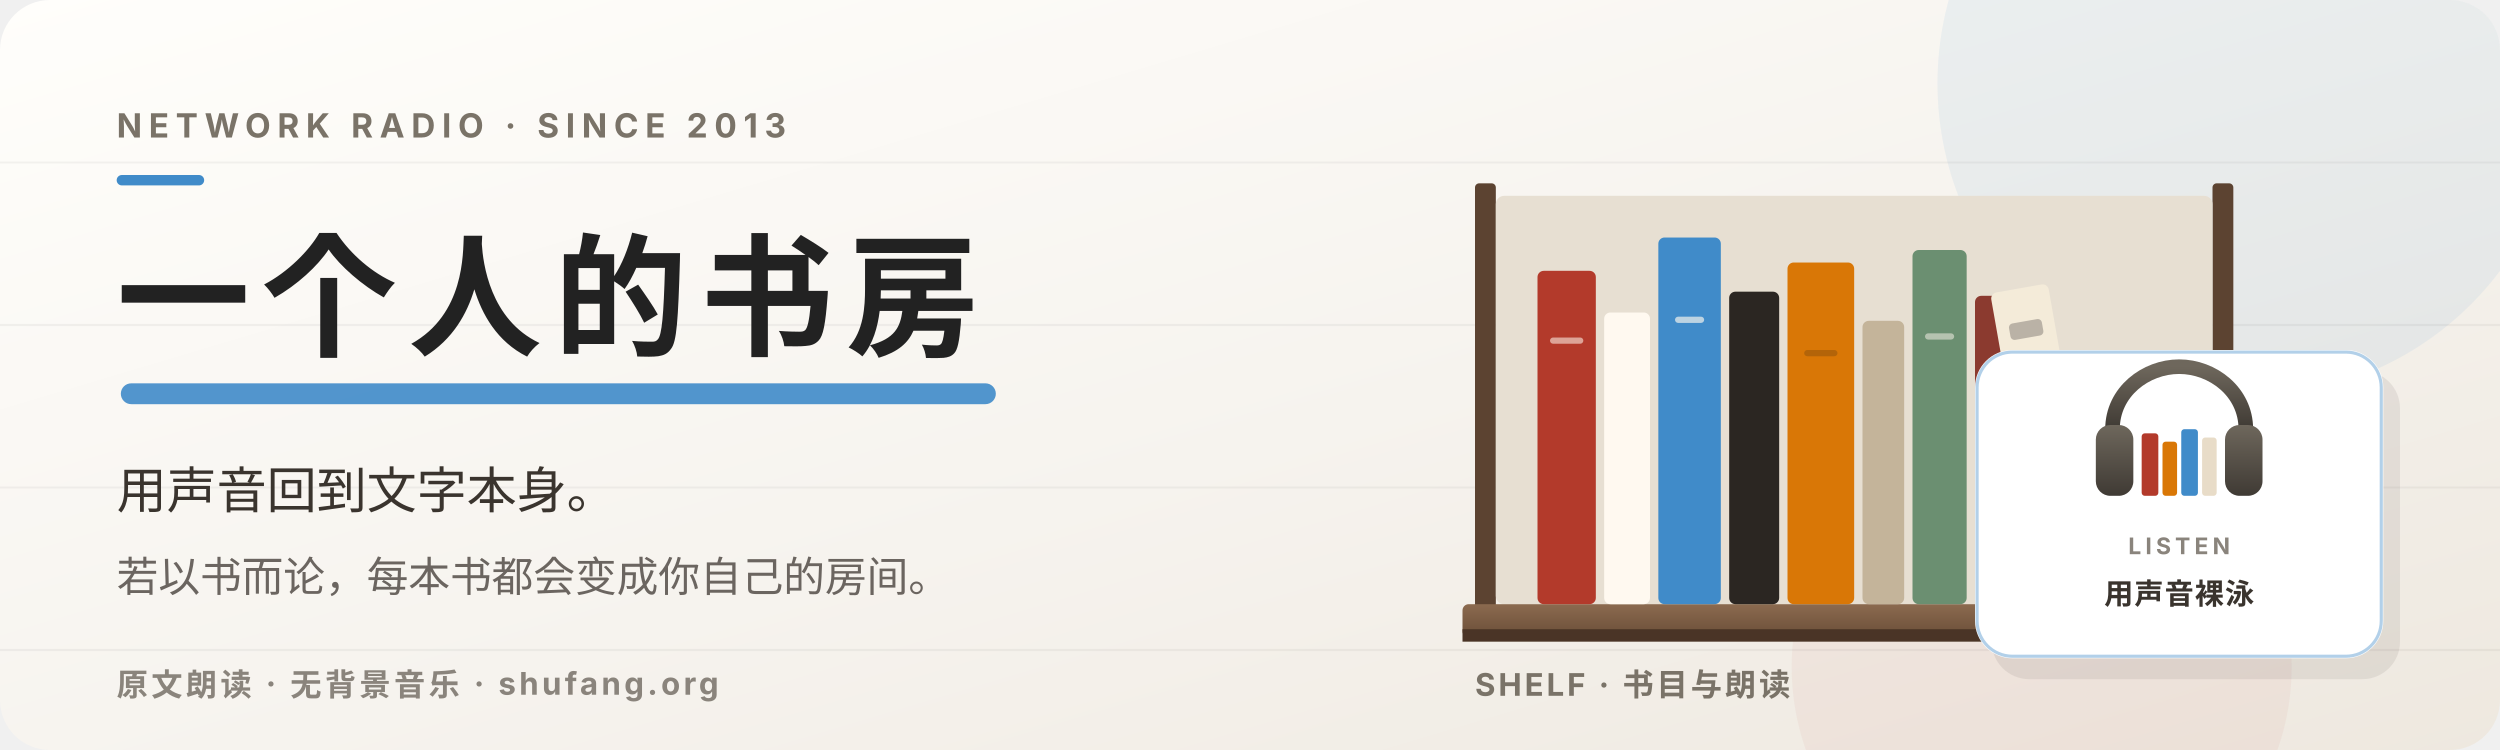
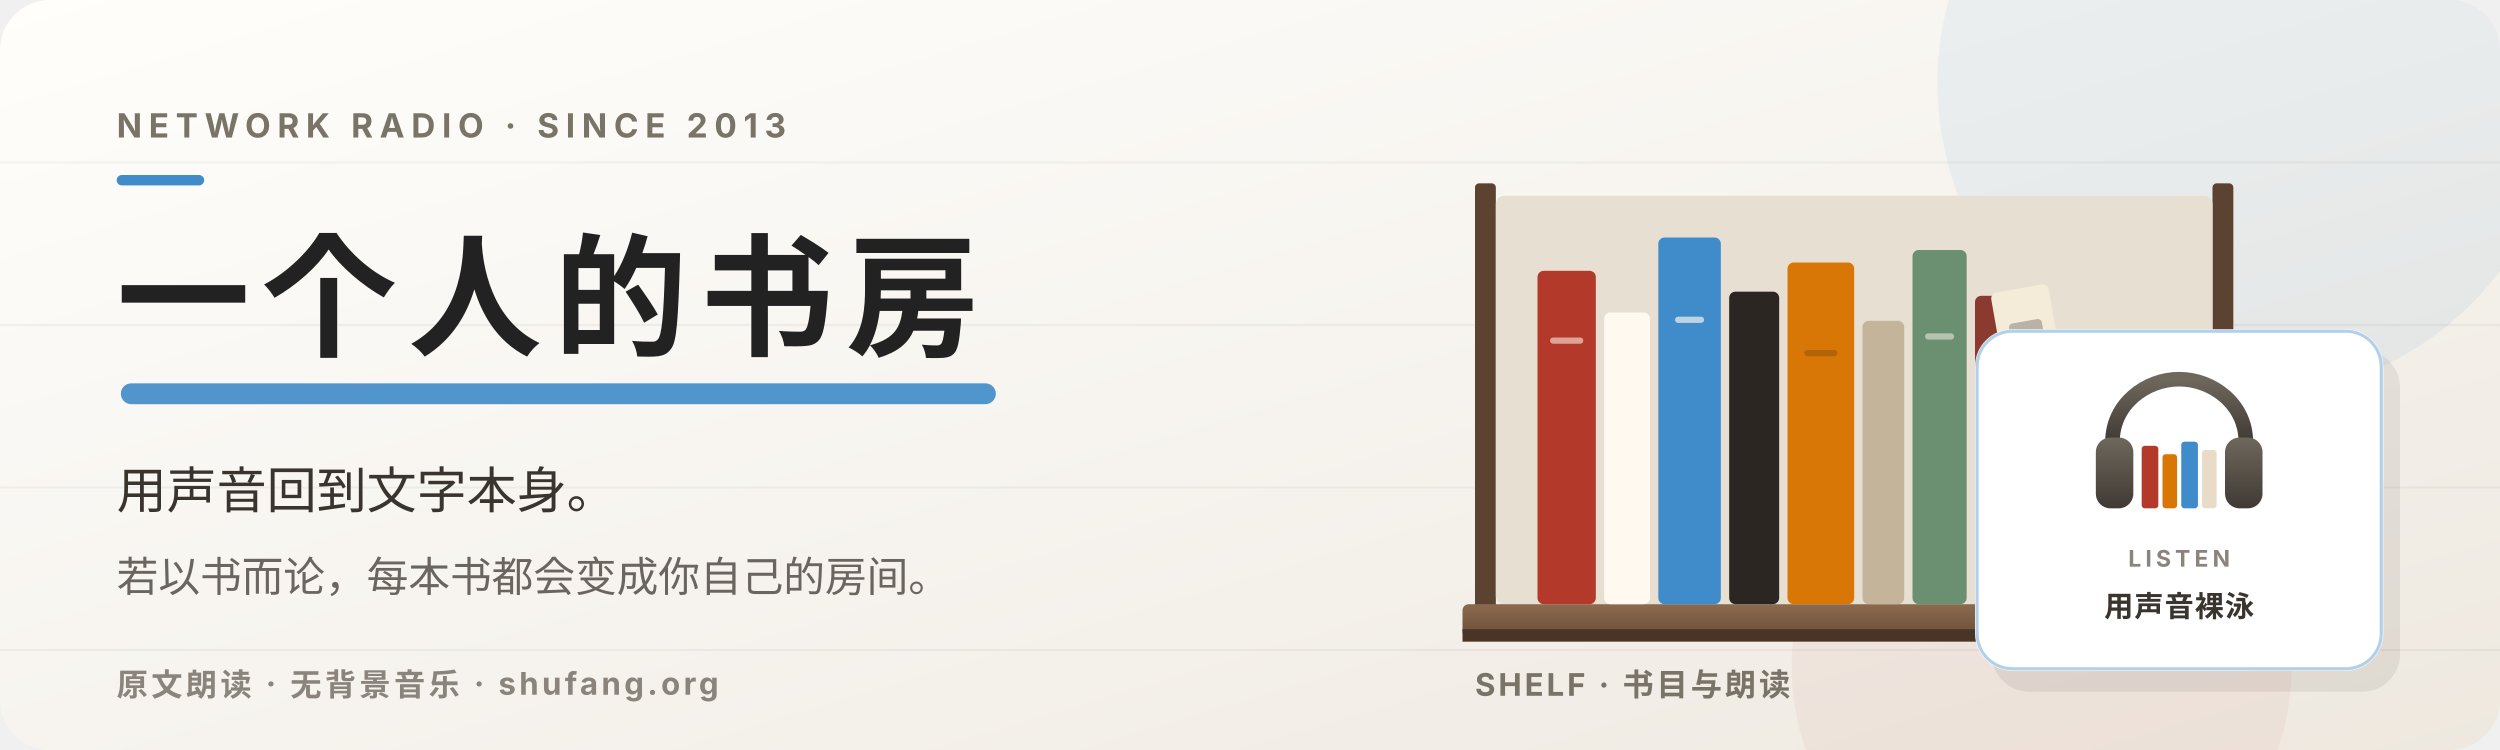
<svg xmlns="http://www.w3.org/2000/svg" width="1200" height="360" viewBox="0 0 1200 360" role="img" aria-labelledby="title desc">
  <defs>
    <linearGradient id="paper-wash" x1="0" y1="0" x2="1" y2="1">
      <stop offset="0" stop-color="#FFFEFB" />
      <stop offset="0.55" stop-color="#F6F3EE" />
      <stop offset="1" stop-color="#EEE8DF" />
    </linearGradient>
    <linearGradient id="shelf-wood" x1="0" y1="0" x2="0" y2="1">
      <stop offset="0" stop-color="#8B6A4F" />
      <stop offset="1" stop-color="#6A4E38" />
    </linearGradient>
    <linearGradient id="mark-metal" x1="0" y1="0" x2="0" y2="1">
      <stop offset="0" stop-color="#6E675C" />
      <stop offset="1" stop-color="#3F3A34" />
    </linearGradient>
    <clipPath id="frame">
      <rect width="1200" height="360" rx="24" />
    </clipPath>
  </defs>
  <g clip-path="url(#frame)">
    <rect width="1200" height="360" rx="24" fill="url(#paper-wash)" />
    <circle cx="1080" cy="40" r="150" fill="#408bc9" fill-opacity=".08" />
    <circle cx="980" cy="320" r="120" fill="#B33A2B" fill-opacity=".05" />
    <g stroke="#222222" stroke-opacity=".05" stroke-width="1">
      <path d="M0 78h1200M0 156h1200M0 234h1200M0 312h1200" />
    </g>
    <g transform="translate(56 48)" font-family="'Noto Serif SC',Georgia,'Songti SC','PingFang SC',serif">
      <text x="0" y="18" fill="#7A7368" font-size="16" font-weight="700" letter-spacing="3.2" font-family="'Noto Sans SC',-apple-system,BlinkMacSystemFont,'Segoe UI','PingFang SC',sans-serif">NETWORK RADIO · SINCE 2013</text>
      <rect x="0" y="36" width="42" height="5" rx="2.5" fill="#408bc9" />
      <text x="0" y="118" fill="#222222" font-size="64" font-weight="700" letter-spacing="6">一个人的书房</text>
      <rect id="title-underline" x="2" y="136" width="420" height="10" rx="5" fill="#408bc9" fill-opacity=".9" />
      <text x="0" y="196" fill="#3A342E" font-size="24" font-weight="500">用声音回到文字本身。</text>
      <text x="0" y="236" fill="#6B6560" font-size="20">若以书而论，每本书都会变成你自己的房间。</text>
      <text x="0" y="286" fill="#8A847C" font-size="15" font-weight="650" letter-spacing="1.6" font-family="'Noto Sans SC',-apple-system,BlinkMacSystemFont,'Segoe UI','PingFang SC',sans-serif">原文朗读 · 无背景音乐 · shufang.org</text>
    </g>
    <g id="motion-shelf-books" transform="translate(690 42)" font-family="'Noto Sans SC',-apple-system,BlinkMacSystemFont,'Segoe UI','PingFang SC',sans-serif">
      <rect x="18" y="46" width="10" height="214" rx="2" fill="#5C4331" />
      <rect x="372" y="46" width="10" height="214" rx="2" fill="#5C4331" />
      <rect x="28" y="52" width="344" height="196" rx="4" fill="#E7DFD2" />
      <rect x="12" y="248" width="376" height="16" rx="3" fill="url(#shelf-wood)" />
      <rect x="12" y="260" width="376" height="6" fill="#4A3426" />
      <rect x="48" y="88" width="28" height="160" rx="3" fill="#B33A2B" />
      <rect x="80" y="108" width="22" height="140" rx="3" fill="#FFF9F0" />
      <rect x="106" y="72" width="30" height="176" rx="3" fill="#408bc9" />
      <rect x="140" y="98" width="24" height="150" rx="3" fill="#2B2622" />
      <rect x="168" y="84" width="32" height="164" rx="3" fill="#D97706" />
      <rect x="204" y="112" width="20" height="136" rx="3" fill="#C4B49A" />
      <rect x="228" y="78" width="26" height="170" rx="3" fill="#6B8F71" />
      <rect x="258" y="100" width="22" height="148" rx="3" fill="#8B3A2F" />
      <g transform="rotate(-10 318 248)">
        <rect x="292" y="92" width="28" height="156" rx="3" fill="#F4EBD9" />
        <rect x="298" y="108" width="16" height="8" rx="2" fill="#8A847C" fill-opacity=".55" />
        <rect x="298" y="128" width="16" height="8" rx="2" fill="#8A847C" fill-opacity=".35" />
      </g>
      <rect x="54" y="120" width="16" height="3" rx="1.5" fill="#FFF9F0" fill-opacity=".55" />
      <rect x="114" y="110" width="14" height="3" rx="1.5" fill="#FFF9F0" fill-opacity=".65" />
      <rect x="176" y="126" width="16" height="3" rx="1.5" fill="#1C1917" fill-opacity=".2" />
      <rect x="234" y="118" width="14" height="3" rx="1.5" fill="#FFF9F0" fill-opacity=".5" />
      <text x="18" y="292" fill="#7A7368" font-size="15" font-weight="650" letter-spacing="1.4">SHELF · 书目与朗读</text>
    </g>
-     <g id="motion-headphone-mark" transform="translate(948 168)">
-       <rect x="8" y="10" width="196" height="148" rx="18" fill="#2A241F" fill-opacity=".08" />
-       <rect width="196" height="148" rx="18" fill="#FFFFFF" />
-       <rect x="1" y="1" width="194" height="146" rx="17" fill="none" stroke="#408bc9" stroke-opacity=".4" stroke-width="1.5" />
-       <path d="M66 38c0-18 16-30 32-30s32 12 32 30" fill="none" stroke="url(#mark-metal)" stroke-width="7" stroke-linecap="round" />
-       <rect x="58" y="36" width="18" height="34" rx="7" fill="url(#mark-metal)" />
-       <rect x="120" y="36" width="18" height="34" rx="7" fill="url(#mark-metal)" />
-       <rect x="80" y="40" width="8" height="30" rx="1.5" fill="#B33A2B" />
-       <rect x="90" y="44" width="7" height="26" rx="1.5" fill="#D97706" />
-       <rect x="99" y="38" width="8" height="32" rx="1.5" fill="#408bc9" />
-       <rect x="109" y="42" width="7" height="28" rx="1.5" fill="#E8DCC8" />
-       <text x="98" y="98" text-anchor="middle" fill="#8A847C" font-size="11" font-weight="700" letter-spacing="2" font-family="'Noto Sans SC',-apple-system,BlinkMacSystemFont,'Segoe UI','PingFang SC',sans-serif">LISTEN</text>
-       <text x="98" y="122" text-anchor="middle" fill="#3A342E" font-size="14" font-weight="700" letter-spacing="0.5" font-family="'Noto Sans SC',-apple-system,BlinkMacSystemFont,'Segoe UI','PingFang SC',sans-serif">用声音裸泳</text>
+     <g id="motion-headphone-mark" transform="translate(948 158)">
+       <rect x="8" y="10" width="196" height="164" rx="18" fill="#2A241F" fill-opacity=".08" />
+       <rect width="196" height="164" rx="18" fill="#FFFFFF" />
+       <rect x="1" y="1" width="194" height="162" rx="17" fill="none" stroke="#408bc9" stroke-opacity=".4" stroke-width="1.5" />
+       <path d="M66 54c0-18 16-30 32-30s32 12 32 30" fill="none" stroke="url(#mark-metal)" stroke-width="7" stroke-linecap="round" />
+       <rect x="58" y="52" width="18" height="34" rx="7" fill="url(#mark-metal)" />
+       <rect x="120" y="52" width="18" height="34" rx="7" fill="url(#mark-metal)" />
+       <rect x="80" y="56" width="8" height="30" rx="1.5" fill="#B33A2B" />
+       <rect x="90" y="60" width="7" height="26" rx="1.5" fill="#D97706" />
+       <rect x="99" y="54" width="8" height="32" rx="1.5" fill="#408bc9" />
+       <rect x="109" y="58" width="7" height="28" rx="1.5" fill="#E8DCC8" />
+       <text x="98" y="114" text-anchor="middle" fill="#8A847C" font-size="11" font-weight="700" letter-spacing="2" font-family="'Noto Sans SC',-apple-system,BlinkMacSystemFont,'Segoe UI','PingFang SC',sans-serif">LISTEN</text>
+       <text x="98" y="138" text-anchor="middle" fill="#3A342E" font-size="14" font-weight="700" letter-spacing="0.5" font-family="'Noto Sans SC',-apple-system,BlinkMacSystemFont,'Segoe UI','PingFang SC',sans-serif">用声音裸泳</text>
    </g>
  </g>
</svg>
